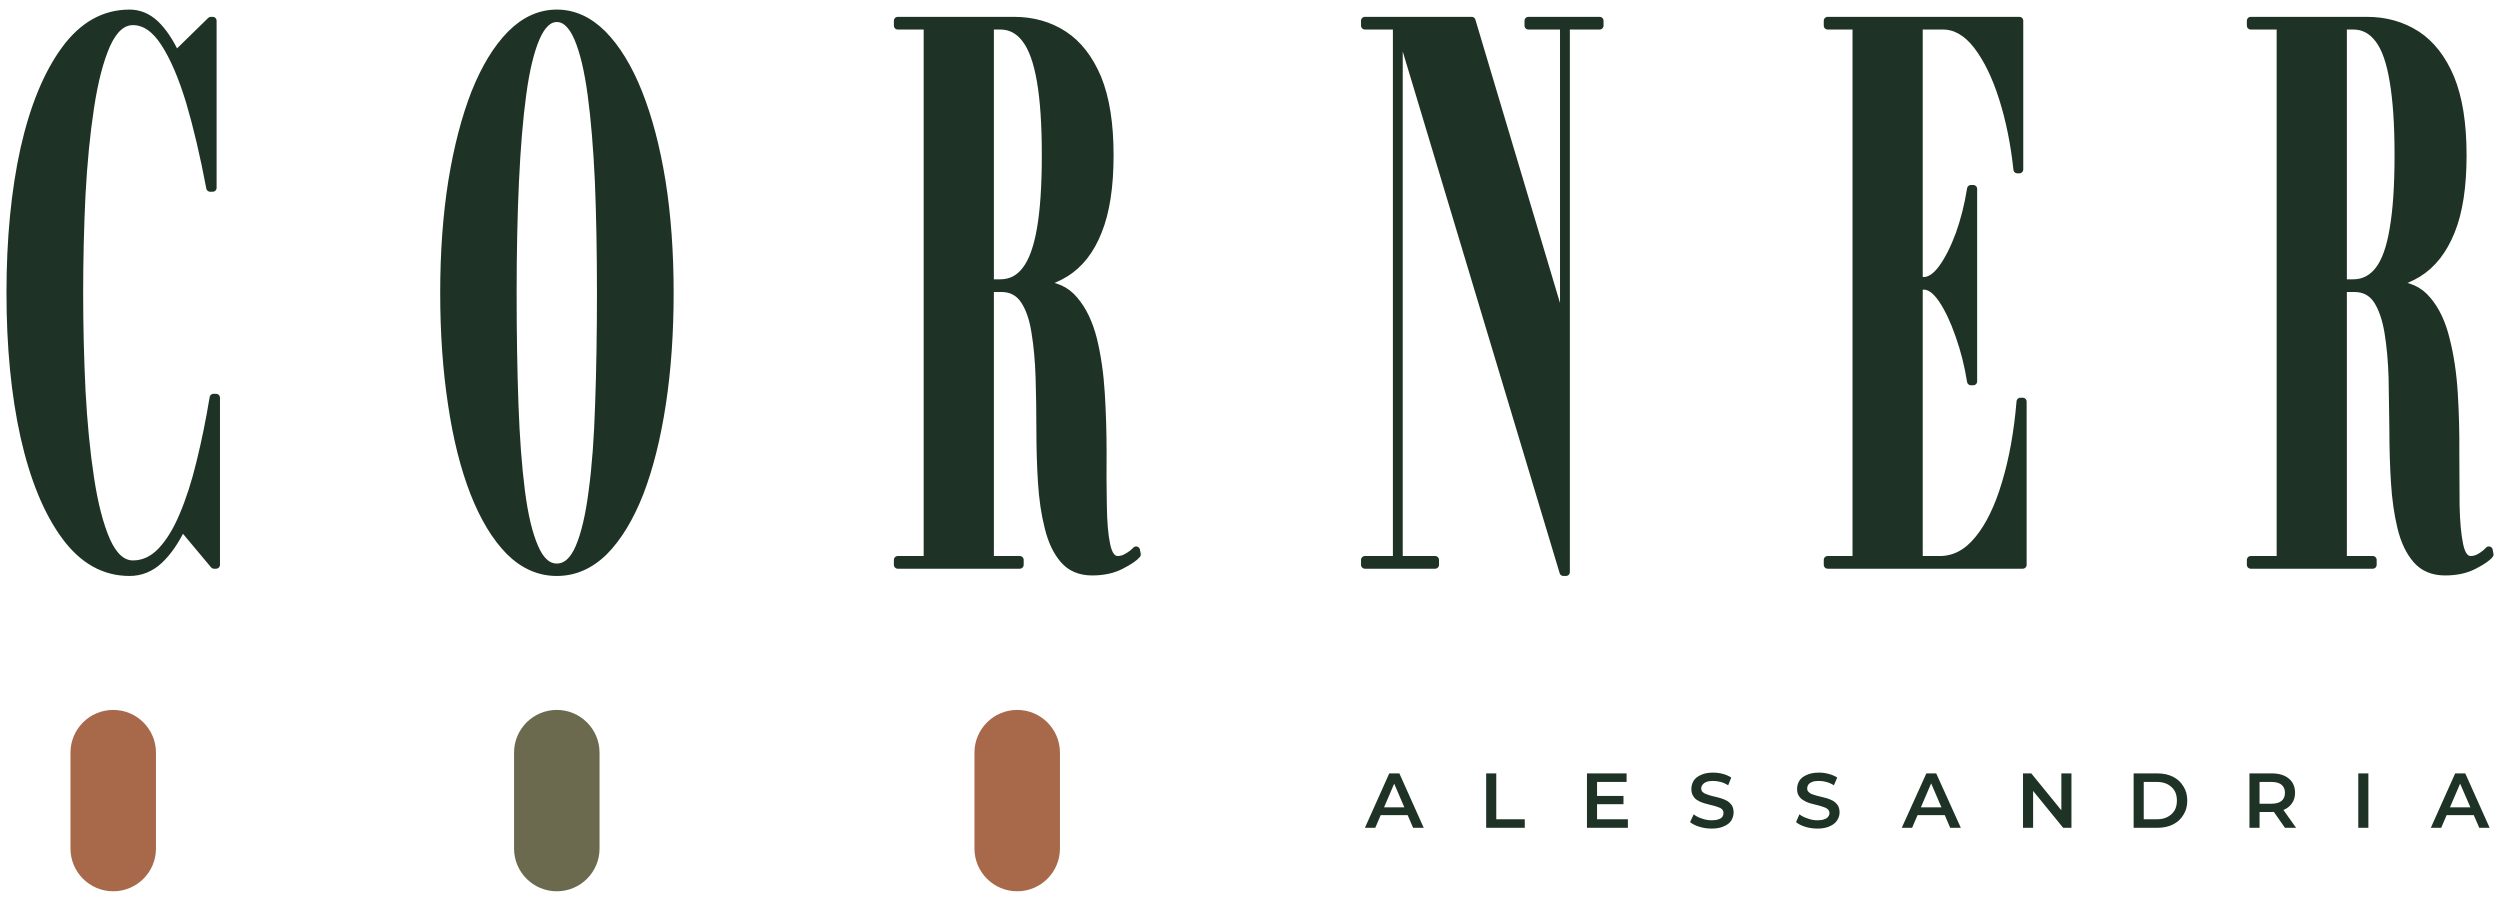
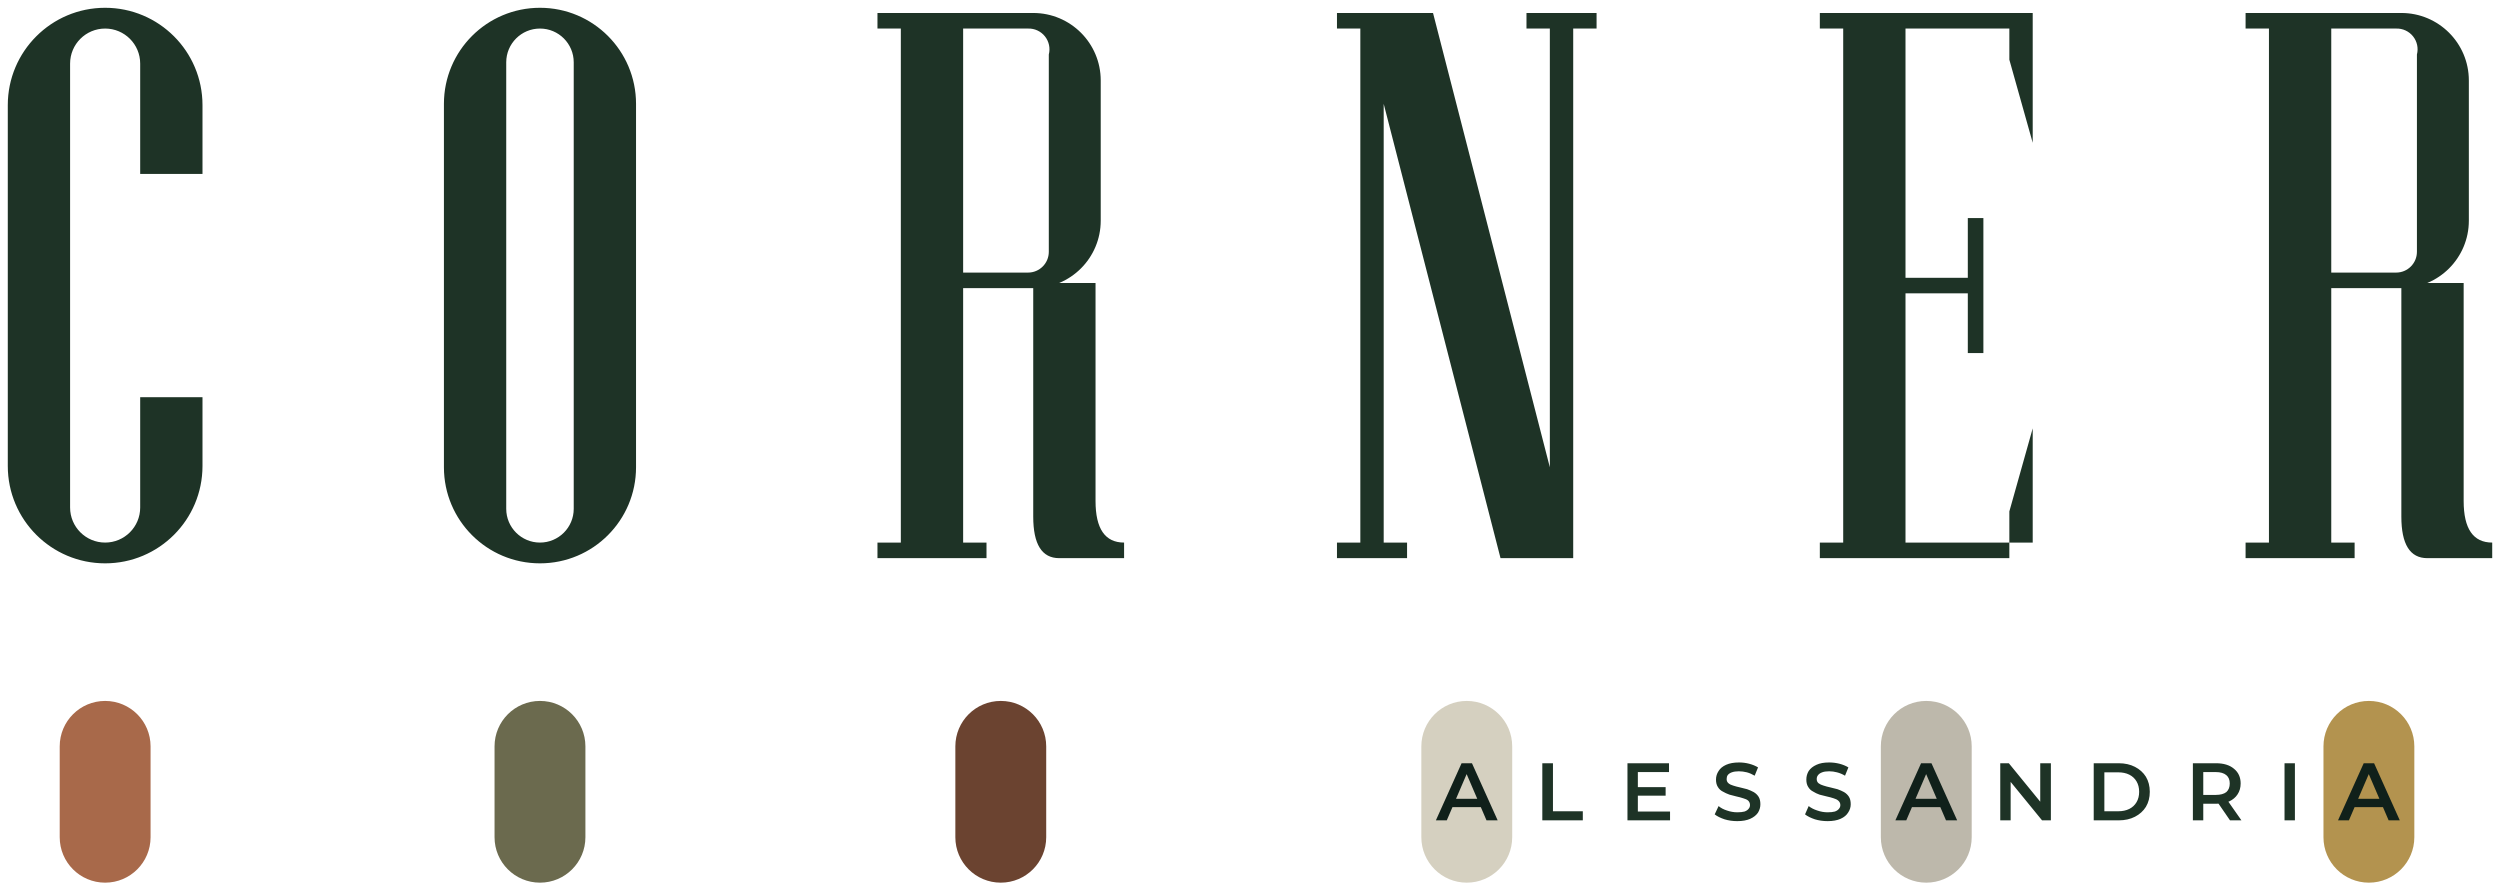
- <svg xmlns="http://www.w3.org/2000/svg" viewBox="-4 -8 964.9 348.0" role="img" aria-label="CORNER Alessandria">
-   <path d="M46 212.8Q31.4 212.8 21.2 198.9Q10.9 184.9 5.4 160.5Q0 136.2 0 105Q0 73.8 5.4 49.4Q10.9 25.1 21.2 11.1Q31.4 -2.8 46 -2.8Q51.5 -2.8 55.9 1.3Q60.3 5.5 63.9 13.2L77.4 -0H78.1V64.5H77.1Q73.6 45.9 69.3 31.3Q64.9 16.8 59.5 8.5Q54.1 0.2 47.3 0.2Q41.2 0.2 37.1 9.2Q33.1 18.3 30.8 33.5Q28.5 48.6 27.5 67.2Q26.6 85.8 26.6 105Q26.6 124 27.5 142.7Q28.5 161.4 30.8 176.5Q33.1 191.7 37.1 200.8Q41.2 209.8 47.3 209.8Q53.4 209.8 58.2 204.8Q63 199.8 66.7 191Q70.5 182.1 73.3 170.5Q76.2 158.8 78.4 145.5H79.4V210H78.6L66.3 195.3Q62.4 203.5 57.4 208.2Q52.4 212.8 46 212.8Z M210.9 212.8Q200.8 212.8 192.7 204.8Q184.7 196.7 179 182.2Q173.3 167.6 170.4 147.9Q167.4 128.3 167.4 105Q167.4 81.7 170.5 62.1Q173.7 42.4 179.4 27.8Q185.2 13.3 193.2 5.2Q201.2 -2.8 210.9 -2.8Q220.6 -2.8 228.6 5.2Q236.6 13.3 242.4 27.8Q248.2 42.4 251.4 62.1Q254.5 81.7 254.5 105Q254.5 128.3 251.5 147.9Q248.5 167.6 242.9 182.2Q237.2 196.7 229.2 204.8Q221.1 212.8 210.9 212.8ZM210.9 211Q216.3 211 219.6 203.3Q222.9 195.6 224.7 181.5Q226.6 167.4 227.2 147.9Q227.9 128.5 227.9 104.9Q227.9 81.5 227.1 62Q226.2 42.6 224.3 28.5Q222.4 14.4 219.1 6.7Q215.8 -1 210.9 -1Q206.1 -1 202.8 6.7Q199.5 14.4 197.6 28.5Q195.7 42.6 194.8 62.1Q193.9 81.5 193.9 105Q193.9 128.5 194.6 148Q195.3 167.4 197.1 181.5Q198.9 195.6 202.3 203.3Q205.6 211 210.9 211Z M364.7 102.6V101.3H382.1Q388.1 101.3 391.9 96.3Q395.8 91.3 397.7 80.4Q399.6 69.5 399.6 51.9Q399.6 34.3 397.7 23.3Q395.8 12.2 391.9 7.1Q388 1.9 382.1 1.9H342.5V-0H387.3Q398.2 -0 406.5 5.4Q414.8 10.8 419.6 22.2Q424.3 33.7 424.3 51.9Q424.3 70.1 419.8 81.2Q415.4 92.4 407 97.5Q398.7 102.6 387.3 102.6ZM342.5 210V208.1H389.6V210ZM354 209V0.9H378.1V209ZM417.5 212.6Q410.6 212.6 406.6 208Q402.6 203.4 400.7 195.6Q398.7 187.8 398.1 178Q397.5 168.3 397.5 157.9Q397.5 147.5 397.2 137.8Q396.9 128.1 395.6 120.2Q394.4 112.4 391.3 107.8Q388.2 103.2 382.5 103.2H364.7V102H397.4Q405.8 102 410.6 107.8Q415.5 113.5 417.9 123Q420.2 132.4 420.9 143.7Q421.6 155.1 421.6 166.4Q421.5 177.7 421.7 187.1Q421.8 196.6 423 202.3Q424.2 208.1 427.4 208.1Q429.4 208.1 431.3 206.9Q433.2 205.8 434.5 204.4L434.8 206Q433.3 207.8 428.6 210.2Q424 212.6 417.5 212.6Z M535.9 -0V208.1H549.9V210H522.8V208.1H535.1V1.9H522.8V-0ZM613.4 -0V1.9H600.4V212.8H599.4L535.4 -0H564L599.6 119.2V1.9H585.9V-0Z M701.4 210V208.1H712.5V1.9H701.4V-0H775.4V57.4H774.6Q773 42.4 769 29.8Q765 17.2 759.1 9.5Q753.2 1.9 745.9 1.9H736.6V208.1H744.7Q753.2 208.1 759.6 200.2Q766 192.4 770.1 178.6Q774.3 164.8 775.8 147H776.7V210ZM756.7 139.2Q755.2 129.8 752.2 121.4Q749.3 113 745.7 107.6Q742.1 102.3 738.6 102.3H731.7V100.4H738.6Q742.1 100.4 745.7 95.5Q749.3 90.5 752.3 82.4Q755.2 74.3 756.7 64.9H757.6V139.2Z M886.9 102.6V101.3H904.3Q910.2 101.3 914.1 96.3Q918 91.3 919.8 80.4Q921.7 69.5 921.7 51.9Q921.7 34.3 919.8 23.3Q918 12.2 914.1 7.1Q910.2 1.9 904.3 1.9H864.7V-0H909.5Q920.3 -0 928.7 5.4Q937 10.8 941.8 22.2Q946.5 33.7 946.5 51.9Q946.5 70.1 942 81.2Q937.5 92.4 929.2 97.5Q920.9 102.6 909.5 102.6ZM864.7 210V208.1H911.8V210ZM876.2 209V0.9H900.3V209ZM939.7 212.6Q932.7 212.6 928.7 208Q924.7 203.4 922.8 195.6Q920.9 187.8 920.3 178Q919.7 168.3 919.7 157.9Q919.6 147.5 919.4 137.8Q919.1 128.1 917.8 120.2Q916.5 112.4 913.5 107.8Q910.4 103.2 904.7 103.2H886.9V102H919.6Q928 102 932.8 107.8Q937.7 113.5 940 123Q942.4 132.4 943.1 143.7Q943.8 155.1 943.7 166.4Q943.7 177.7 943.8 187.1Q944 196.6 945.2 202.3Q946.4 208.1 949.6 208.1Q951.6 208.1 953.5 206.9Q955.3 205.8 956.6 204.4L956.9 206Q955.5 207.8 950.8 210.2Q946.2 212.6 939.7 212.6Z" fill="#1E3326" stroke="#1E3326" stroke-width="3" stroke-linejoin="round" />
-   <rect x="23.2" y="266.0" width="33.0" height="70.0" rx="16.5" fill="#A8694A" />
-   <rect x="194.4" y="266.0" width="33.0" height="70.0" rx="16.5" fill="#6B6A4E" />
-   <rect x="372.1" y="266.0" width="33.0" height="70.0" rx="16.5" fill="#A8694A" />
-   <path d="M522.8 311.5 532.2 290.5H536.1L545.5 311.5H541.4L533.3 292.6H534.9L526.8 311.5ZM527.1 306.6 528.2 303.6H539.5L540.6 306.6Z M569.6 311.5V290.5H573.5V308.2H584.5V311.5Z M608.5 311.5V290.5H623.8V293.8H612.4V308.2H624.3V311.5ZM612.1 302.4V299.2H622.6V302.4Z M656.6 311.8Q654.1 311.8 651.9 311.1Q649.6 310.4 648.3 309.3L649.7 306.3Q650.9 307.3 652.8 307.9Q654.7 308.6 656.6 308.6Q658.3 308.6 659.3 308.2Q660.3 307.9 660.8 307.2Q661.2 306.6 661.2 305.8Q661.2 304.9 660.6 304.3Q659.9 303.7 658.8 303.4Q657.7 303 656.3 302.7Q655 302.4 653.7 302Q652.3 301.6 651.2 300.9Q650.1 300.3 649.5 299.2Q648.8 298.2 648.8 296.5Q648.8 294.8 649.7 293.3Q650.6 291.9 652.5 291.1Q654.3 290.2 657.2 290.2Q659.1 290.2 661 290.7Q662.8 291.2 664.2 292.1L663 295.1Q661.6 294.2 660.1 293.8Q658.6 293.4 657.2 293.4Q655.6 293.4 654.6 293.8Q653.6 294.2 653.1 294.9Q652.6 295.5 652.6 296.3Q652.6 297.3 653.3 297.8Q654 298.4 655.1 298.7Q656.2 299.1 657.5 299.4Q658.9 299.7 660.2 300.1Q661.5 300.5 662.6 301.1Q663.7 301.8 664.4 302.8Q665.1 303.9 665.1 305.6Q665.1 307.2 664.2 308.7Q663.3 310.1 661.4 310.9Q659.5 311.8 656.6 311.8Z M697.5 311.8Q695 311.8 692.7 311.1Q690.5 310.4 689.2 309.3L690.5 306.3Q691.8 307.3 693.7 307.9Q695.5 308.6 697.5 308.6Q699.1 308.6 700.1 308.2Q701.1 307.9 701.6 307.2Q702.1 306.6 702.1 305.8Q702.1 304.9 701.4 304.3Q700.7 303.7 699.6 303.4Q698.5 303 697.2 302.7Q695.9 302.4 694.5 302Q693.2 301.6 692.1 300.9Q691 300.3 690.3 299.2Q689.6 298.2 689.6 296.5Q689.6 294.8 690.5 293.3Q691.4 291.9 693.3 291.1Q695.2 290.2 698.1 290.2Q700 290.2 701.8 290.7Q703.7 291.2 705.1 292.1L703.8 295.1Q702.4 294.2 700.9 293.8Q699.4 293.4 698 293.4Q696.4 293.4 695.4 293.8Q694.4 294.2 693.9 294.9Q693.5 295.5 693.5 296.3Q693.5 297.3 694.2 297.8Q694.8 298.4 695.9 298.7Q697 299.1 698.4 299.4Q699.7 299.7 701.1 300.1Q702.4 300.5 703.5 301.1Q704.6 301.8 705.3 302.8Q706 303.9 706 305.6Q706 307.2 705 308.7Q704.1 310.1 702.2 310.9Q700.3 311.8 697.5 311.8Z M730 311.5 739.5 290.5H743.3L752.8 311.5H748.7L740.6 292.6H742.1L734 311.5ZM734.4 306.6 735.4 303.6H746.8L747.8 306.6Z M776.8 311.5V290.5H780L793.2 306.7H791.6V290.5H795.5V311.5H792.3L779.1 295.3H780.7V311.5Z M819.5 311.5V290.5H828.7Q832.1 290.5 834.7 291.8Q837.3 293.1 838.7 295.5Q840.2 297.8 840.2 301Q840.2 304.2 838.7 306.5Q837.3 308.9 834.7 310.2Q832.1 311.5 828.7 311.5ZM823.4 308.2H828.5Q830.9 308.2 832.6 307.3Q834.3 306.4 835.3 304.8Q836.2 303.2 836.2 301Q836.2 298.8 835.3 297.2Q834.3 295.6 832.6 294.7Q830.9 293.8 828.5 293.8H823.4Z M864.2 311.5V290.5H872.8Q877 290.5 879.4 292.5Q881.8 294.5 881.8 298Q881.8 300.3 880.7 301.9Q879.6 303.6 877.6 304.5Q875.6 305.4 872.9 305.4H866.4L868.1 303.6V311.5ZM877.9 311.5 872.6 303.9H876.8L882.2 311.5ZM868.1 304 866.4 302.2H872.7Q875.3 302.2 876.6 301.1Q877.9 300 877.9 298Q877.9 296 876.6 294.9Q875.3 293.8 872.7 293.8H866.4L868.1 291.9Z M906.2 311.5V290.5H910.1V311.5Z M934.2 311.5 943.6 290.5H947.5L956.9 311.5H952.9L944.7 292.6H946.3L938.2 311.5ZM938.5 306.6 939.6 303.6H950.9L952 306.6Z" fill="#1E3326" />
+ <svg xmlns="http://www.w3.org/2000/svg" viewBox="-3 -5 963 343" role="img" aria-label="CORNER Alessandria">
+   <path d="M37.5 -2A37.5 37.5 0 0 1 75 35.5V62H51V19.5A13.5 13.5 0 0 0 24 19.5V190.5A13.5 13.5 0 0 0 51 190.5V148H75V174.5A37.5 37.5 0 0 1 37.5 212A37.5 37.5 0 0 1 0 174.5V35.5A37.5 37.5 0 0 1 37.5 -2ZM205 -2H205A37 37 0 0 1 242 35V175A37 37 0 0 1 205 212H205A37 37 0 0 1 168 175V35A37 37 0 0 1 205 -2ZM205 6A13 13 0 0 0 192 19V191A13 13 0 0 0 205 204H205A13 13 0 0 0 218 191V19A13 13 0 0 0 205 6ZM335 0h37v6h-37ZM344 0h24v210h-24ZM335 204h42v6h-42ZM367 0H395A26 26 0 0 1 421 26V80A26 26 0 0 1 395 106H367ZM367 6V100H393A8 8 0 0 0 401 92V16A8 8 0 0 0 393 6ZM395 104H419V188Q419 204 430 204V210H405Q395 210 395 194ZM512 0h33v6h-33ZM521 0h9v210h-9ZM512 204h27v6h-27ZM585 0h27v6h-27ZM594 0h9v210h-9ZM521 0H549L603 210H575ZM698 0h33v6h-33ZM707 0h24v210h-24ZM698 204h33v6h-33ZM707 0h73v6h-73ZM707 204h73v6h-73ZM771 0H780V50L771 18ZM771 210H780V160L771 192ZM731 102h30v6h-30ZM755 79h6v52h-6ZM862 0h37v6h-37ZM871 0h24v210h-24ZM862 204h42v6h-42ZM894 0H922A26 26 0 0 1 948 26V80A26 26 0 0 1 922 106H894ZM894 6V100H920A8 8 0 0 0 928 92V16A8 8 0 0 0 920 6ZM922 104H946V188Q946 204 957 204V210H932Q922 210 922 194Z" fill="#1E3326" />
+   <rect x="20.0" y="265" width="35" height="70" rx="17.5" fill="#A8694A" />
+   <rect x="187.5" y="265" width="35" height="70" rx="17.5" fill="#6B6A4E" />
+   <rect x="365.0" y="265" width="35" height="70" rx="17.5" fill="#6B4330" />
+   <rect x="544.5" y="265" width="35" height="70" rx="17.5" fill="#D5D0C0" />
+   <rect x="721.5" y="265" width="35" height="70" rx="17.5" fill="#BDB8AB" />
+   <rect x="892.0" y="265" width="35" height="70" rx="17.5" fill="#B3934F" />
+   <path d="M591.1 311V289H595.2V307.5H606.7V311Z M623.9 311V289H639.9V292.4H627.9V307.6H640.3V311ZM627.6 301.5V298.2H638.6V301.5Z M666.2 311.3Q663.6 311.3 661.3 310.6Q658.9 309.8 657.5 308.7L659 305.5Q660.3 306.6 662.2 307.2Q664.2 307.9 666.2 307.9Q667.9 307.9 669 307.6Q670.1 307.2 670.6 306.5Q671.1 305.9 671.1 305.1Q671.1 304.1 670.4 303.4Q669.7 302.8 668.5 302.5Q667.3 302.1 665.9 301.8Q664.6 301.5 663.2 301.1Q661.8 300.6 660.6 299.9Q659.4 299.3 658.7 298.1Q658 297 658 295.3Q658 293.5 659 292Q659.9 290.5 661.9 289.6Q663.9 288.7 666.9 288.7Q668.9 288.7 670.8 289.2Q672.7 289.7 674.2 290.6L672.9 293.8Q671.4 292.9 669.9 292.5Q668.3 292.1 666.8 292.1Q665.2 292.1 664.1 292.5Q663 292.9 662.5 293.6Q662.1 294.2 662.1 295.1Q662.1 296.1 662.8 296.7Q663.5 297.3 664.6 297.6Q665.8 298 667.2 298.3Q668.6 298.6 670 299Q671.4 299.5 672.5 300.1Q673.7 300.8 674.4 301.9Q675.1 303 675.1 304.8Q675.1 306.5 674.2 308Q673.2 309.5 671.2 310.4Q669.2 311.3 666.2 311.3Z M701 311.3Q698.4 311.3 696.1 310.6Q693.7 309.8 692.3 308.7L693.7 305.5Q695.1 306.6 697 307.2Q699 307.9 701 307.9Q702.7 307.9 703.8 307.6Q704.9 307.2 705.4 306.5Q705.9 305.9 705.9 305.1Q705.9 304.1 705.1 303.4Q704.4 302.8 703.3 302.5Q702.1 302.1 700.7 301.8Q699.3 301.5 697.9 301.1Q696.5 300.6 695.4 299.9Q694.2 299.3 693.5 298.1Q692.8 297 692.8 295.3Q692.8 293.5 693.7 292Q694.7 290.5 696.7 289.6Q698.6 288.7 701.6 288.7Q703.6 288.7 705.6 289.2Q707.5 289.7 709 290.6L707.7 293.8Q706.2 292.9 704.6 292.5Q703.1 292.1 701.6 292.1Q699.9 292.1 698.9 292.5Q697.8 292.9 697.3 293.6Q696.8 294.2 696.8 295.1Q696.8 296.1 697.5 296.7Q698.3 297.3 699.4 297.6Q700.6 298 702 298.3Q703.4 298.6 704.8 299Q706.2 299.5 707.3 300.1Q708.5 300.8 709.2 301.9Q709.9 303 709.9 304.8Q709.9 306.5 708.9 308Q708 309.5 706 310.4Q704 311.3 701 311.3Z M767.5 311V289H770.8L784.6 305.9H782.9V289H787V311H783.6L769.8 294.1H771.5V311Z M803.5 311V289H813.1Q816.7 289 819.4 290.4Q822.1 291.8 823.6 294.2Q825.1 296.7 825.1 300Q825.1 303.3 823.6 305.8Q822.1 308.2 819.4 309.6Q816.7 311 813.1 311ZM807.6 307.5H812.9Q815.4 307.5 817.2 306.6Q819 305.7 820 304Q821 302.3 821 300Q821 297.7 820 296Q819 294.3 817.2 293.4Q815.4 292.5 812.9 292.5H807.6Z M841.7 311V289H850.6Q855 289 857.5 291.1Q860.1 293.2 860.1 296.8Q860.1 299.2 858.9 301Q857.8 302.7 855.7 303.7Q853.6 304.6 850.7 304.6H843.9L845.7 302.7V311ZM856 311 850.5 303H854.8L860.4 311ZM845.7 303.2 843.9 301.2H850.5Q853.2 301.2 854.6 300.1Q855.9 298.9 855.9 296.8Q855.9 294.7 854.6 293.6Q853.2 292.4 850.5 292.4H843.9L845.7 290.5Z M877 311V289H881V311Z" fill="#1E3326" />
+   <path d="M550.1 311 560 289H564L573.9 311H569.6L561.1 291.2H562.8L554.3 311ZM554.6 305.9 555.7 302.7H567.6L568.7 305.9Z M727.1 311 737 289H741L750.9 311H746.6L738.1 291.2H739.8L731.3 311ZM731.6 305.9 732.7 302.7H744.6L745.7 305.9Z M897.6 311 907.5 289H911.5L921.4 311H917.1L908.6 291.2H910.3L901.8 311ZM902.1 305.9 903.2 302.7H915.1L916.2 305.9Z" fill="#10201A" />
</svg>
